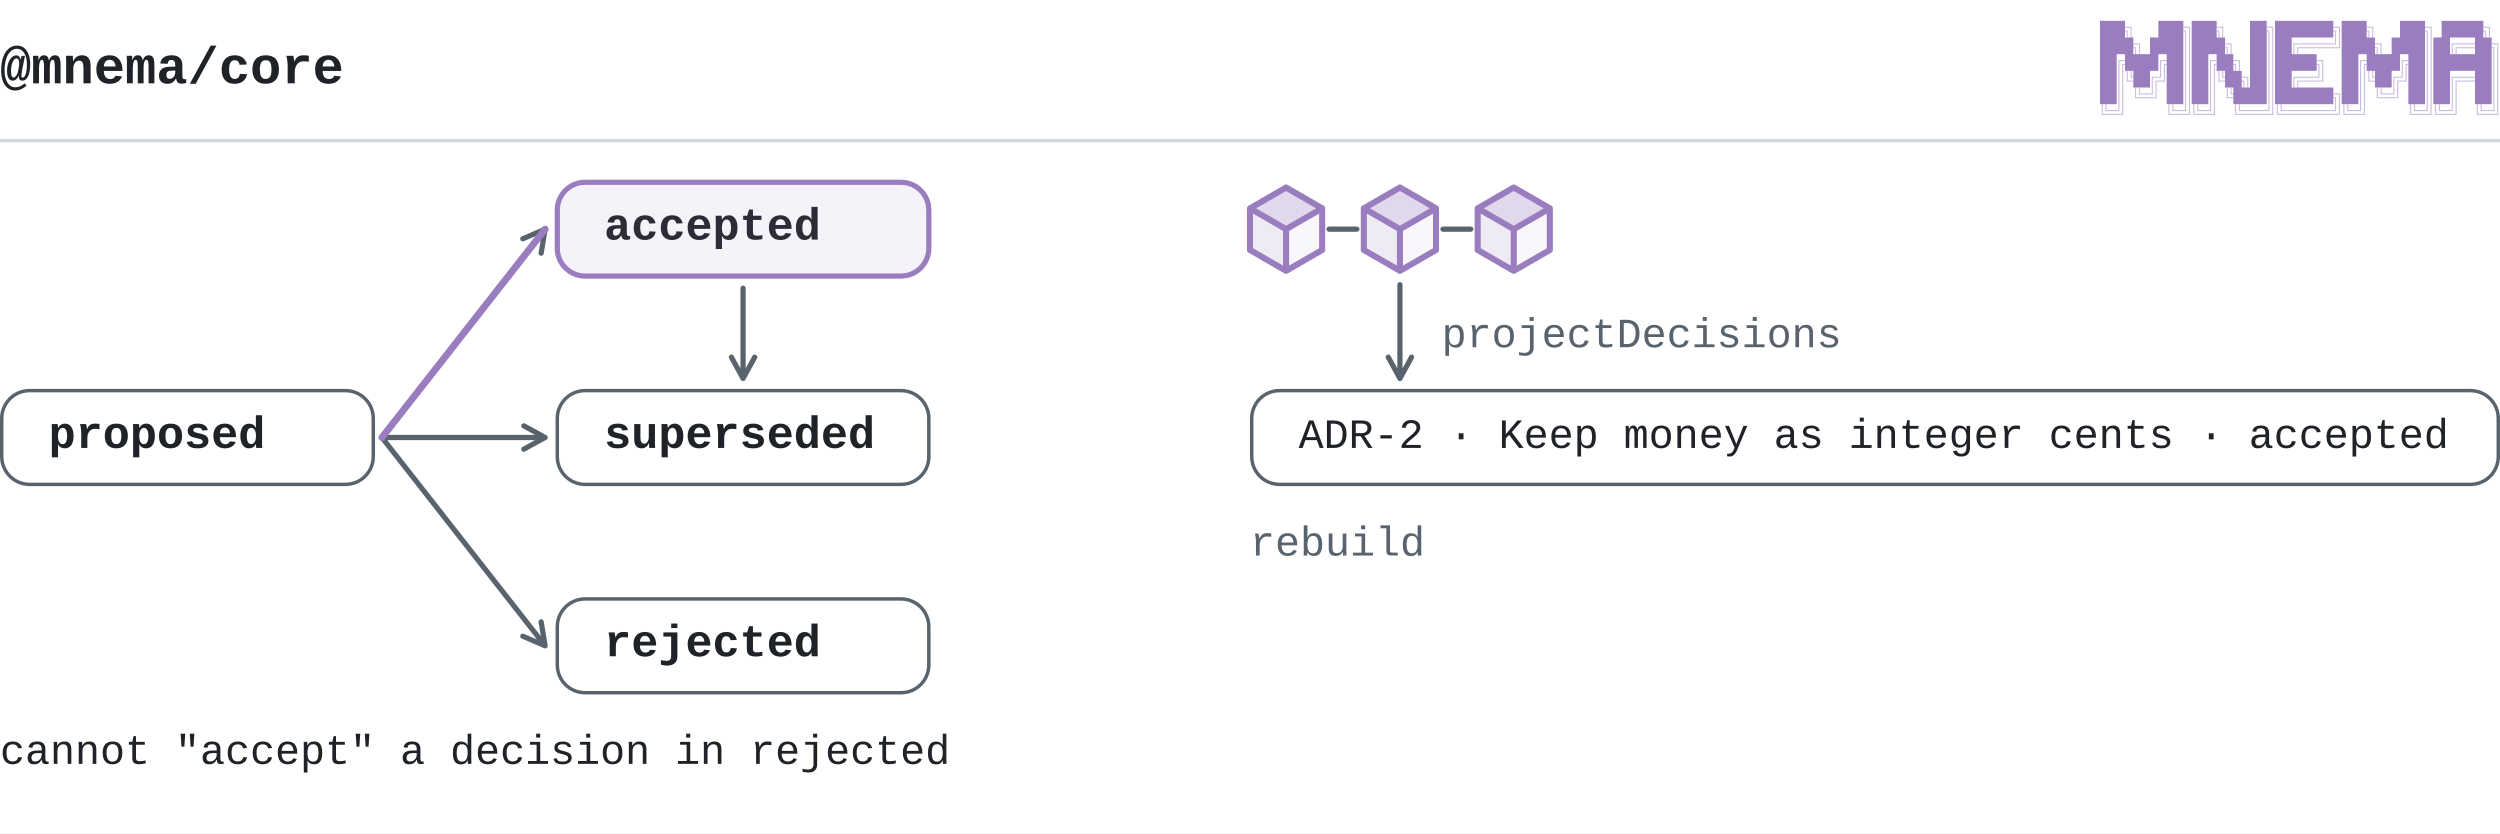
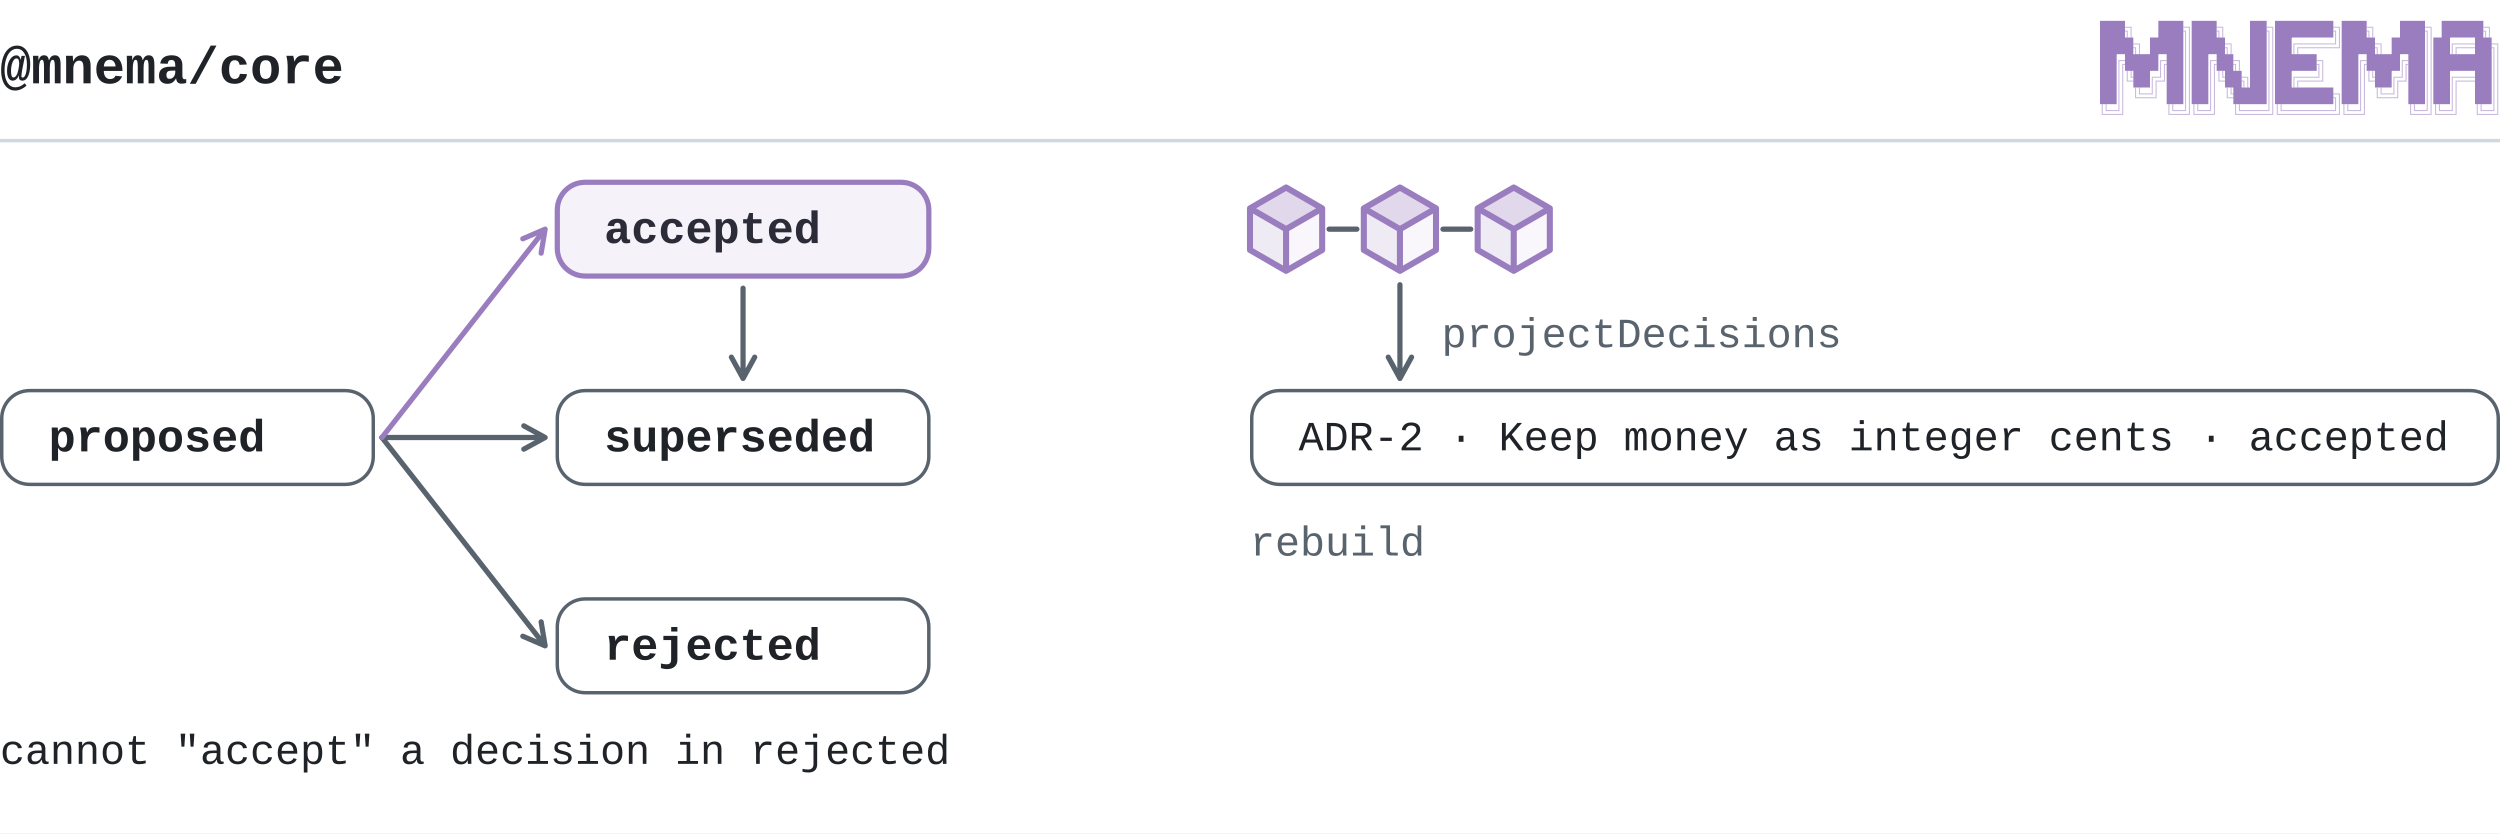
<svg xmlns="http://www.w3.org/2000/svg" width="100%" viewBox="0 0 720 240" role="img" aria-label="The mnema work domain: the gate over the SHAPE of a change, projections, identity, and queries. Depends on @mnema/chain.">
  <style>
.a{animation-duration:11s;animation-iteration-count:infinite;animation-timing-function:ease-in-out}
- @keyframes k0{0%{opacity:0}16.36%{opacity:0}19.09%{opacity:1}35.45%{opacity:1}38.18%{opacity:0}100%{opacity:0}}
- @keyframes k1{0%{opacity:0}21.82%{opacity:0}24.55%{opacity:1}90.91%{opacity:1}93.64%{opacity:0}100%{opacity:0}}
+ @keyframes k0{0%{stroke:#59636e}21.82%{stroke:#59636e}24.55%{stroke:#997dbf}90.91%{stroke:#997dbf}93.64%{stroke:#59636e}100%{stroke:#59636e}}
+ @keyframes k1{0%{opacity:0}16.36%{opacity:0}19.09%{opacity:1}35.45%{opacity:1}38.18%{opacity:0}100%{opacity:0}}
@keyframes k2{0%{opacity:0}25.45%{opacity:0}28.18%{opacity:1}90.91%{opacity:1}93.64%{opacity:0}100%{opacity:0}}
@keyframes k3{0%{opacity:0}30.91%{opacity:0}33.64%{opacity:1}90.91%{opacity:1}93.64%{opacity:0}100%{opacity:0}}
@keyframes k4{0%{opacity:0}38.18%{opacity:0}40.91%{opacity:1}55.45%{opacity:1}58.18%{opacity:0}100%{opacity:0}}
@keyframes k5{0%{opacity:0}38.18%{opacity:0}40.91%{opacity:1}55.45%{opacity:1}58.18%{opacity:0}100%{opacity:0}}
@keyframes k6{0%{opacity:0}40%{opacity:0}42.73%{opacity:1}55.45%{opacity:1}58.18%{opacity:0}100%{opacity:0}}
@keyframes k7{0%{opacity:0}43.64%{opacity:0}46.36%{opacity:1}90.91%{opacity:1}93.64%{opacity:0}100%{opacity:0}}
@keyframes k8{0%{opacity:0}60%{opacity:0}62.73%{opacity:1}90.91%{opacity:1}93.64%{opacity:0}100%{opacity:0}}
@keyframes k9{0%{opacity:0}60%{opacity:0}62.73%{opacity:1}90.91%{opacity:1}93.64%{opacity:0}100%{opacity:0}}
@keyframes k10{0%{opacity:0}63.64%{opacity:0}66.36%{opacity:1}78.18%{opacity:1}80.91%{opacity:0}84.55%{opacity:0}87.27%{opacity:1}90.91%{opacity:1}93.64%{opacity:0}100%{opacity:0}}
@keyframes k11{0%{opacity:0}81.82%{opacity:0}84.55%{opacity:1}90.91%{opacity:1}93.64%{opacity:0}100%{opacity:0}}
@media (prefers-reduced-motion: reduce){.a{animation:none!important}}
</style>
  <rect width="720" height="240" fill="#ffffff" />
  <text x="0" y="24" font-family="ui-monospace,SFMono-Regular,'SF Mono',Menlo,Consolas,'Liberation Mono',monospace" font-size="15" font-weight="600" fill="#1f2328">@mnema/core</text>
  <g transform="translate(604.8 6) scale(0.2)">
    <path data-of="blocks" fill="#997dbf" d="M0 0h12.5v24.5h-12.5zM12 0h12.5v24.5h-12.5zM24 0h12v24.5h-12zM84 0h12.5v24.5h-12.5zM96 0h12.5v24.5h-12.5zM108 0h12v24.5h-12zM132 0h12.5v24.5h-12.5zM144 0h12.5v24.5h-12.5zM156 0h12v24.5h-12zM216 0h12.5v24.5h-12.5zM228 0h12v24.5h-12zM252 0h12.5v24.5h-12.5zM264 0h12.5v24.5h-12.5zM276 0h12.5v24h-12.5zM288 0h12.5v24h-12.5zM300 0h12.5v24h-12.5zM312 0h12.5v24h-12.5zM324 0h12v24h-12zM348 0h12.5v24.5h-12.5zM360 0h12.5v24.5h-12.5zM372 0h12v24.5h-12zM432 0h12.5v24.5h-12.5zM444 0h12.5v24.5h-12.5zM456 0h12v24.5h-12zM492 0h12.5v24.5h-12.5zM504 0h12.5v24h-12.5zM516 0h12.5v24h-12.5zM528 0h12.5v24h-12.5zM540 0h12v24.5h-12zM0 24h12.5v24.5h-12.5zM12 24h12.5v24.5h-12.5zM24 24h12.5v24h-12.5zM36 24h12v24.5h-12zM72 24h12.5v24.5h-12.5zM84 24h12.5v24h-12.5zM96 24h12.5v24.5h-12.5zM108 24h12v24.5h-12zM132 24h12.5v24.5h-12.5zM144 24h12.5v24.5h-12.5zM156 24h12.5v24h-12.5zM168 24h12v24.5h-12zM216 24h12.5v24.5h-12.5zM228 24h12v24.5h-12zM252 24h12.5v24.5h-12.5zM264 24h12v24.5h-12zM348 24h12.5v24.5h-12.5zM360 24h12.5v24.5h-12.5zM372 24h12.5v24h-12.5zM384 24h12v24.5h-12zM420 24h12.5v24.5h-12.5zM432 24h12.5v24h-12.5zM444 24h12.5v24.5h-12.5zM456 24h12v24.5h-12zM480 24h12.5v24.5h-12.5zM492 24h12v24.5h-12zM540 24h12.5v24.5h-12.5zM552 24h12v24.5h-12zM0 48h12.5v24.5h-12.5zM12 48h12v24.5h-12zM36 48h12.5v24h-12.5zM48 48h12.5v24.5h-12.5zM60 48h12.5v24.5h-12.5zM72 48h12v24h-12zM96 48h12.5v24.5h-12.5zM108 48h12v24.5h-12zM132 48h12.5v24.5h-12.5zM144 48h12v24.5h-12zM168 48h12.5v24h-12.5zM180 48h12v24.5h-12zM216 48h12.5v24.5h-12.5zM228 48h12v24.5h-12zM252 48h12.5v24.5h-12.5zM264 48h12.5v24.5h-12.5zM276 48h12.5v24h-12.5zM288 48h12.5v24h-12.5zM300 48h12v24h-12zM348 48h12.5v24.5h-12.5zM360 48h12v24.5h-12zM384 48h12.5v24h-12.5zM396 48h12.5v24.5h-12.5zM408 48h12.5v24.5h-12.5zM420 48h12v24h-12zM444 48h12.5v24.5h-12.5zM456 48h12v24.5h-12zM480 48h12.5v24.5h-12.5zM492 48h12.5v24.5h-12.5zM504 48h12.5v24h-12.5zM516 48h12.5v24h-12.5zM528 48h12.5v24h-12.5zM540 48h12.5v24.5h-12.5zM552 48h12v24.5h-12zM0 72h12.5v24.5h-12.5zM12 72h12v24.5h-12zM48 72h12.5v24h-12.5zM60 72h12v24h-12zM96 72h12.5v24.5h-12.5zM108 72h12v24.5h-12zM132 72h12.5v24.5h-12.5zM144 72h12v24.5h-12zM180 72h12.5v24h-12.5zM192 72h12v24.5h-12zM216 72h12.5v24.5h-12.5zM228 72h12v24.5h-12zM252 72h12.5v24.5h-12.5zM264 72h12v24.5h-12zM348 72h12.5v24.5h-12.5zM360 72h12v24.5h-12zM396 72h12.5v24h-12.5zM408 72h12v24h-12zM444 72h12.5v24.5h-12.5zM456 72h12v24.5h-12zM480 72h12.5v24.5h-12.5zM492 72h12v24.5h-12zM540 72h12.5v24.5h-12.5zM552 72h12v24.5h-12zM0 96h12.5v24h-12.5zM12 96h12v24h-12zM96 96h12.5v24h-12.5zM108 96h12v24h-12zM132 96h12.5v24h-12.5zM144 96h12v24h-12zM192 96h12.5v24h-12.5zM204 96h12.5v24h-12.5zM216 96h12.5v24h-12.5zM228 96h12v24h-12zM252 96h12.5v24h-12.5zM264 96h12.5v24h-12.5zM276 96h12.5v24h-12.5zM288 96h12.5v24h-12.5zM300 96h12.5v24h-12.5zM312 96h12.5v24h-12.5zM324 96h12v24h-12zM348 96h12.5v24h-12.5zM360 96h12v24h-12zM444 96h12.5v24h-12.5zM456 96h12v24h-12zM480 96h12.5v24h-12.5zM492 96h12v24h-12zM540 96h12.5v24h-12.5zM552 96h12v24h-12z" />
    <path data-of="lines" fill="none" stroke="#997dbf" stroke-opacity="0.55" stroke-width="1.5" stroke-linejoin="miter" d="M36 9.25L44.75 9.25L44.75 24M36 14.75L39.25 14.75L39.25 24M120 9.25L128.75 9.25L128.75 24M120 14.75L123.25 14.75L123.25 24M168 9.25L176.75 9.25L176.75 24M168 14.75L171.25 14.75L171.25 24M240 9.25L248.75 9.25L248.75 24M240 14.75L243.25 14.75L243.25 24M336 9.25L344.75 9.25L344.75 24M336 14.75L339.25 14.75L339.25 24M384 9.25L392.75 9.25L392.75 24M384 14.75L387.25 14.75L387.25 24M468 9.25L476.75 9.25L476.75 24M468 14.75L471.25 14.75L471.25 24M552 9.25L560.75 9.25L560.75 24M552 14.75L555.25 14.75L555.25 24M48 33.25L56.75 33.25L56.75 48M48 38.75L51.25 38.75L51.25 48M123.25 24L123.25 48M128.75 24L128.75 48M180 33.25L188.75 33.25L188.75 48M180 38.75L183.25 38.75L183.25 48M243.25 24L243.25 48M248.75 24L248.75 48M288 33.25L279.25 33.25L279.25 48M288 38.75L284.75 38.75L284.75 48M288 33.25L300 33.25M288 38.75L300 38.75M300 33.25L312 33.25M300 38.75L312 38.75M312 33.25L324 33.25M312 38.75L324 38.75M324 33.25L336 33.25M324 38.75L336 38.75M344.75 24L344.75 38.75L336 38.75M339.25 24L339.25 33.25L336 33.25M396 33.25L404.75 33.25L404.75 48M396 38.75L399.25 38.75L399.25 48M471.25 24L471.25 48M476.75 24L476.75 48M516 33.25L507.25 33.25L507.25 48M516 38.75L512.75 38.75L512.75 48M516 33.25L528 33.25M516 38.75L528 38.75M528 33.25L540 33.25M528 38.75L540 38.75M564 33.25L572.75 33.25L572.75 48M564 38.75L567.25 38.75L567.25 48M36 57.25L27.25 57.25L27.25 72M36 62.75L32.75 62.75L32.75 72M96 57.25L87.25 57.25L87.25 72M96 62.75L92.75 62.75L92.75 72M123.25 48L123.25 72M128.75 48L128.75 72M168 57.25L159.25 57.25L159.25 72M168 62.75L164.75 62.75L164.75 72M192 57.25L200.75 57.25L200.75 72M192 62.75L195.25 62.75L195.25 72M243.25 48L243.25 72M248.75 48L248.75 72M312 57.25L320.75 57.25L320.75 72M312 62.75L315.25 62.75L315.25 72M384 57.25L375.25 57.25L375.25 72M384 62.75L380.75 62.75L380.75 72M444 57.25L435.25 57.25L435.25 72M444 62.75L440.75 62.75L440.75 72M471.25 48L471.25 72M476.75 48L476.75 72M567.25 48L567.25 72M572.75 48L572.75 72M27.25 72L27.25 96M32.75 72L32.75 96M39.25 72L39.25 86.75L48 86.75M44.75 72L44.75 81.25L48 81.25M84 81.25L75.25 81.25L75.25 96M84 86.75L80.75 86.75L80.75 96M92.75 72L92.75 86.75L84 86.75M87.25 72L87.25 81.25L84 81.25M123.25 72L123.25 96M128.75 72L128.75 96M159.25 72L159.25 96M164.75 72L164.75 96M171.25 72L171.25 86.75L180 86.75M176.75 72L176.75 81.25L180 81.25M204 81.25L212.75 81.25L212.75 96M204 86.75L207.25 86.75L207.25 96M243.25 72L243.25 96M248.75 72L248.75 96M288 81.25L279.25 81.25L279.25 96M288 86.75L284.75 86.75L284.75 96M288 81.25L300 81.25M288 86.75L300 86.75M300 81.25L312 81.25M300 86.75L312 86.75M320.75 72L320.75 86.75L312 86.75M315.25 72L315.25 81.25L312 81.25M375.25 72L375.25 96M380.75 72L380.75 96M387.25 72L387.25 86.75L396 86.75M392.75 72L392.75 81.25L396 81.25M432 81.25L423.25 81.25L423.25 96M432 86.75L428.75 86.75L428.75 96M440.75 72L440.75 86.75L432 86.75M435.25 72L435.25 81.25L432 81.25M471.25 72L471.25 96M476.75 72L476.75 96M516 81.25L507.25 81.25L507.25 96M516 86.75L512.75 86.75L512.75 96M516 81.25L528 81.25M516 86.75L528 86.75M528 81.25L540 81.25M528 86.75L540 86.75M567.25 72L567.25 96M572.75 72L572.75 96M27.25 96L27.25 120M32.75 96L32.75 120M51.25 96L51.25 110.75L60 110.75M56.75 96L56.75 105.25L60 105.25M60 105.25L72 105.25M60 110.75L72 110.75M80.75 96L80.75 110.75L72 110.75M75.25 96L75.25 105.25L72 105.25M123.25 96L123.25 120M128.75 96L128.75 120M159.25 96L159.25 120M164.75 96L164.75 120M183.25 96L183.25 110.75L192 110.75M188.75 96L188.75 105.25L192 105.25M243.25 96L243.25 120M248.75 96L248.75 120M336 105.25L344.75 105.25L344.75 120M336 110.75L339.25 110.75L339.25 120M375.25 96L375.25 120M380.75 96L380.75 120M399.25 96L399.25 110.75L408 110.75M404.75 96L404.75 105.25L408 105.25M408 105.25L420 105.25M408 110.75L420 110.75M428.75 96L428.75 110.75L420 110.75M423.25 96L423.25 105.25L420 105.25M471.25 96L471.25 120M476.75 96L476.75 120M507.25 96L507.25 120M512.75 96L512.75 120M567.25 96L567.25 120M572.75 96L572.75 120M3.25 120L3.25 134.75L12 134.75M8.75 120L8.75 129.25L12 129.25M12 129.25L24 129.25M12 134.75L24 134.75M32.75 120L32.75 134.75L24 134.75M27.25 120L27.25 129.25L24 129.25M99.25 120L99.25 134.75L108 134.75M104.75 120L104.75 129.25L108 129.25M108 129.25L120 129.25M108 134.75L120 134.75M128.75 120L128.75 134.75L120 134.75M123.25 120L123.25 129.25L120 129.25M135.25 120L135.25 134.75L144 134.75M140.75 120L140.75 129.25L144 129.25M144 129.25L156 129.25M144 134.75L156 134.75M164.75 120L164.75 134.75L156 134.75M159.25 120L159.25 129.25L156 129.25M195.25 120L195.25 134.75L204 134.75M200.75 120L200.75 129.25L204 129.25M204 129.25L216 129.25M204 134.75L216 134.75M216 129.25L228 129.25M216 134.75L228 134.75M228 129.25L240 129.25M228 134.75L240 134.75M248.75 120L248.75 134.75L240 134.75M243.25 120L243.25 129.25L240 129.25M255.25 120L255.25 134.75L264 134.75M260.75 120L260.75 129.25L264 129.25M264 129.25L276 129.25M264 134.75L276 134.75M276 129.25L288 129.25M276 134.75L288 134.75M288 129.25L300 129.25M288 134.75L300 134.75M300 129.25L312 129.25M300 134.75L312 134.75M312 129.25L324 129.25M312 134.75L324 134.75M324 129.25L336 129.25M324 134.75L336 134.75M344.75 120L344.75 134.75L336 134.75M339.25 120L339.25 129.25L336 129.25M351.25 120L351.25 134.75L360 134.75M356.75 120L356.75 129.25L360 129.25M360 129.25L372 129.25M360 134.75L372 134.75M380.75 120L380.75 134.75L372 134.75M375.25 120L375.25 129.25L372 129.25M447.25 120L447.25 134.75L456 134.75M452.75 120L452.75 129.25L456 129.25M456 129.25L468 129.25M456 134.75L468 134.75M476.75 120L476.75 134.75L468 134.75M471.25 120L471.25 129.25L468 129.25M483.25 120L483.25 134.75L492 134.75M488.75 120L488.75 129.25L492 129.25M492 129.25L504 129.25M492 134.75L504 134.75M512.75 120L512.75 134.75L504 134.75M507.25 120L507.25 129.25L504 129.25M543.25 120L543.25 134.75L552 134.75M548.75 120L548.75 129.25L552 129.25M552 129.25L564 129.25M552 134.75L564 134.75M572.75 120L572.75 134.75L564 134.75M567.25 120L567.25 129.25L564 129.25" />
  </g>
  <path d="M0 40.5H720" stroke="#d1d9e0" />
  <rect x="0.5" y="112.5" width="107" height="27" rx="8" fill="none" stroke="#59636e" />
-   <text x="14" y="129" font-family="ui-monospace,SFMono-Regular,'SF Mono',Menlo,Consolas,'Liberation Mono',monospace" font-size="13" font-weight="600" fill="#1f2328">proposed</text>
+   <text x="14" y="130" font-family="ui-monospace,SFMono-Regular,'SF Mono',Menlo,Consolas,'Liberation Mono',monospace" font-size="13" font-weight="600" fill="#1f2328">proposed</text>
  <rect x="160.5" y="52.5" width="107" height="27" rx="8" fill="none" stroke="#59636e" />
-   <text x="174" y="69" font-family="ui-monospace,SFMono-Regular,'SF Mono',Menlo,Consolas,'Liberation Mono',monospace" font-size="13" font-weight="600" fill="#1f2328">accepted</text>
+   <text x="174" y="70" font-family="ui-monospace,SFMono-Regular,'SF Mono',Menlo,Consolas,'Liberation Mono',monospace" font-size="13" font-weight="600" fill="#1f2328">accepted</text>
  <rect x="160.5" y="112.5" width="107" height="27" rx="8" fill="none" stroke="#59636e" />
-   <text x="174" y="129" font-family="ui-monospace,SFMono-Regular,'SF Mono',Menlo,Consolas,'Liberation Mono',monospace" font-size="13" font-weight="600" fill="#1f2328">superseded</text>
+   <text x="174" y="130" font-family="ui-monospace,SFMono-Regular,'SF Mono',Menlo,Consolas,'Liberation Mono',monospace" font-size="13" font-weight="600" fill="#1f2328">superseded</text>
  <rect x="160.5" y="172.5" width="107" height="27" rx="8" fill="none" stroke="#59636e" />
-   <text x="174" y="189" font-family="ui-monospace,SFMono-Regular,'SF Mono',Menlo,Consolas,'Liberation Mono',monospace" font-size="13" font-weight="600" fill="#1f2328">rejected</text>
-   <path d="M110 126L157 66M150.57 68.77L157 66L155.85 72.91" fill="none" stroke="#59636e" stroke-width="1.5" stroke-linecap="round" stroke-linejoin="round" />
+   <text x="174" y="190" font-family="ui-monospace,SFMono-Regular,'SF Mono',Menlo,Consolas,'Liberation Mono',monospace" font-size="13" font-weight="600" fill="#1f2328">rejected</text>
  <path d="M110 126L157 126M150.86 122.64L157 126L150.86 129.36" fill="none" stroke="#59636e" stroke-width="1.5" stroke-linecap="round" stroke-linejoin="round" />
  <path d="M110 126L157 186M155.85 179.09L157 186L150.57 183.23" fill="none" stroke="#59636e" stroke-width="1.5" stroke-linecap="round" stroke-linejoin="round" />
+   <path class="a" style="animation-name:k0" d="M110 126L157 66M150.57 68.77L157 66L155.85 72.91" fill="none" stroke="#997dbf" stroke-width="1.5" stroke-linecap="round" stroke-linejoin="round" />
  <path d="M214 83L214 109M217.36 102.86L214 109L210.64 102.86" fill="none" stroke="#59636e" stroke-width="1.5" stroke-linecap="round" stroke-linejoin="round" />
-   <text class="a" style="animation-name:k0" opacity="0" x="0" y="100" font-family="ui-monospace,SFMono-Regular,'SF Mono',Menlo,Consolas,'Liberation Mono',monospace" font-size="12" fill="#1f2328">accept · note</text>
-   <path class="a" style="animation-name:k1" d="M110 126L157 66" stroke="#997dbf" stroke-width="2" stroke-linecap="round" />
+   <text class="a" style="animation-name:k1" opacity="0" x="0" y="100" font-family="ui-monospace,SFMono-Regular,'SF Mono',Menlo,Consolas,'Liberation Mono',monospace" font-size="12" fill="#1f2328">accept · note</text>
  <rect class="a" style="animation-name:k2" x="160.5" y="52.5" width="107" height="27" rx="8" fill="#997dbf" fill-opacity="0.1" stroke="#997dbf" stroke-width="1.5" />
  <path d="M370.39 54L380.78 60L370.39 66L360 60z" fill="#997dbf" fill-opacity="0.3" />
  <path d="M360 60L370.39 66L370.39 78L360 72z" fill="#997dbf" fill-opacity="0.16" />
  <path d="M370.39 66L380.78 60L380.78 72L370.39 78z" fill="#997dbf" fill-opacity="0.06" />
  <path d="M370.39 54L380.78 60L380.78 72L370.39 78L360 72L360 60zM360 60L370.39 66L380.78 60M370.39 66V78" fill="none" stroke="#997dbf" stroke-width="1.75" stroke-linejoin="round" />
  <path d="M382.78 66H390.78" stroke="#59636e" stroke-width="1.5" stroke-linecap="round" />
  <path d="M403.18 54L413.57 60L403.18 66L392.78 60z" fill="#997dbf" fill-opacity="0.3" />
  <path d="M392.78 60L403.18 66L403.18 78L392.78 72z" fill="#997dbf" fill-opacity="0.16" />
  <path d="M403.18 66L413.57 60L413.57 72L403.18 78z" fill="#997dbf" fill-opacity="0.06" />
  <path d="M403.18 54L413.57 60L413.57 72L403.18 78L392.78 72L392.78 60zM392.78 60L403.18 66L413.57 60M403.18 66V78" fill="none" stroke="#997dbf" stroke-width="1.75" stroke-linejoin="round" />
  <g class="a" style="animation-name:k3">
    <path d="M415.57 66H423.57" stroke="#59636e" stroke-width="1.5" stroke-linecap="round" />
    <path d="M435.96 54L446.35 60L435.96 66L425.57 60z" fill="#997dbf" fill-opacity="0.3" />
    <path d="M425.57 60L435.96 66L435.96 78L425.57 72z" fill="#997dbf" fill-opacity="0.16" />
    <path d="M435.96 66L446.35 60L446.35 72L435.96 78z" fill="#997dbf" fill-opacity="0.06" />
    <path d="M435.96 54L446.35 60L446.35 72L435.96 78L425.57 72L425.57 60zM425.57 60L435.96 66L446.35 60M435.96 66V78" fill="none" stroke="#997dbf" stroke-width="1.75" stroke-linejoin="round" />
  </g>
  <path class="a" style="animation-name:k4" opacity="0" d="M319 186L271 186M277.14 189.36L271 186L277.14 182.64" fill="none" stroke="#997dbf" stroke-width="1.5" stroke-linecap="round" stroke-linejoin="round" />
-   <text class="a" style="animation-name:k5" opacity="0" x="327" y="189" font-family="ui-monospace,SFMono-Regular,'SF Mono',Menlo,Consolas,'Liberation Mono',monospace" font-size="12" fill="#1f2328">accept</text>
+   <text class="a" style="animation-name:k5" opacity="0" x="327" y="189.7" font-family="ui-monospace,SFMono-Regular,'SF Mono',Menlo,Consolas,'Liberation Mono',monospace" font-size="12" fill="#1f2328">accept</text>
  <rect class="a" style="animation-name:k6" opacity="0" x="160.5" y="172.5" width="107" height="27" rx="8" fill="none" stroke="#997dbf" stroke-width="1.5" stroke-dasharray="4 3" />
  <text class="a" style="animation-name:k7" x="0" y="220" font-family="ui-monospace,SFMono-Regular,'SF Mono',Menlo,Consolas,'Liberation Mono',monospace" font-size="12" fill="#1f2328">cannot "accept" a decision in rejected</text>
  <path class="a" style="animation-name:k8" d="M403.18 82L403.18 109M406.53 102.86L403.18 109L399.82 102.86" fill="none" stroke="#59636e" stroke-width="1.5" stroke-linecap="round" stroke-linejoin="round" />
  <text class="a" style="animation-name:k9" x="415.18" y="100" font-family="ui-monospace,SFMono-Regular,'SF Mono',Menlo,Consolas,'Liberation Mono',monospace" font-size="12" fill="#59636e">projectDecisions</text>
  <g class="a" style="animation-name:k10">
    <rect x="360.5" y="112.5" width="359" height="27" rx="8" fill="none" stroke="#59636e" />
-     <text x="374" y="129" font-family="ui-monospace,SFMono-Regular,'SF Mono',Menlo,Consolas,'Liberation Mono',monospace" font-size="12" fill="#1f2328">ADR-2 · Keep money as integer cents · accepted</text>
+     <text x="374" y="129.7" font-family="ui-monospace,SFMono-Regular,'SF Mono',Menlo,Consolas,'Liberation Mono',monospace" font-size="12" fill="#1f2328">ADR-2 · Keep money as integer cents · accepted</text>
  </g>
  <text class="a" style="animation-name:k11" x="360" y="160" font-family="ui-monospace,SFMono-Regular,'SF Mono',Menlo,Consolas,'Liberation Mono',monospace" font-size="12" fill="#59636e">rebuild</text>
</svg>
